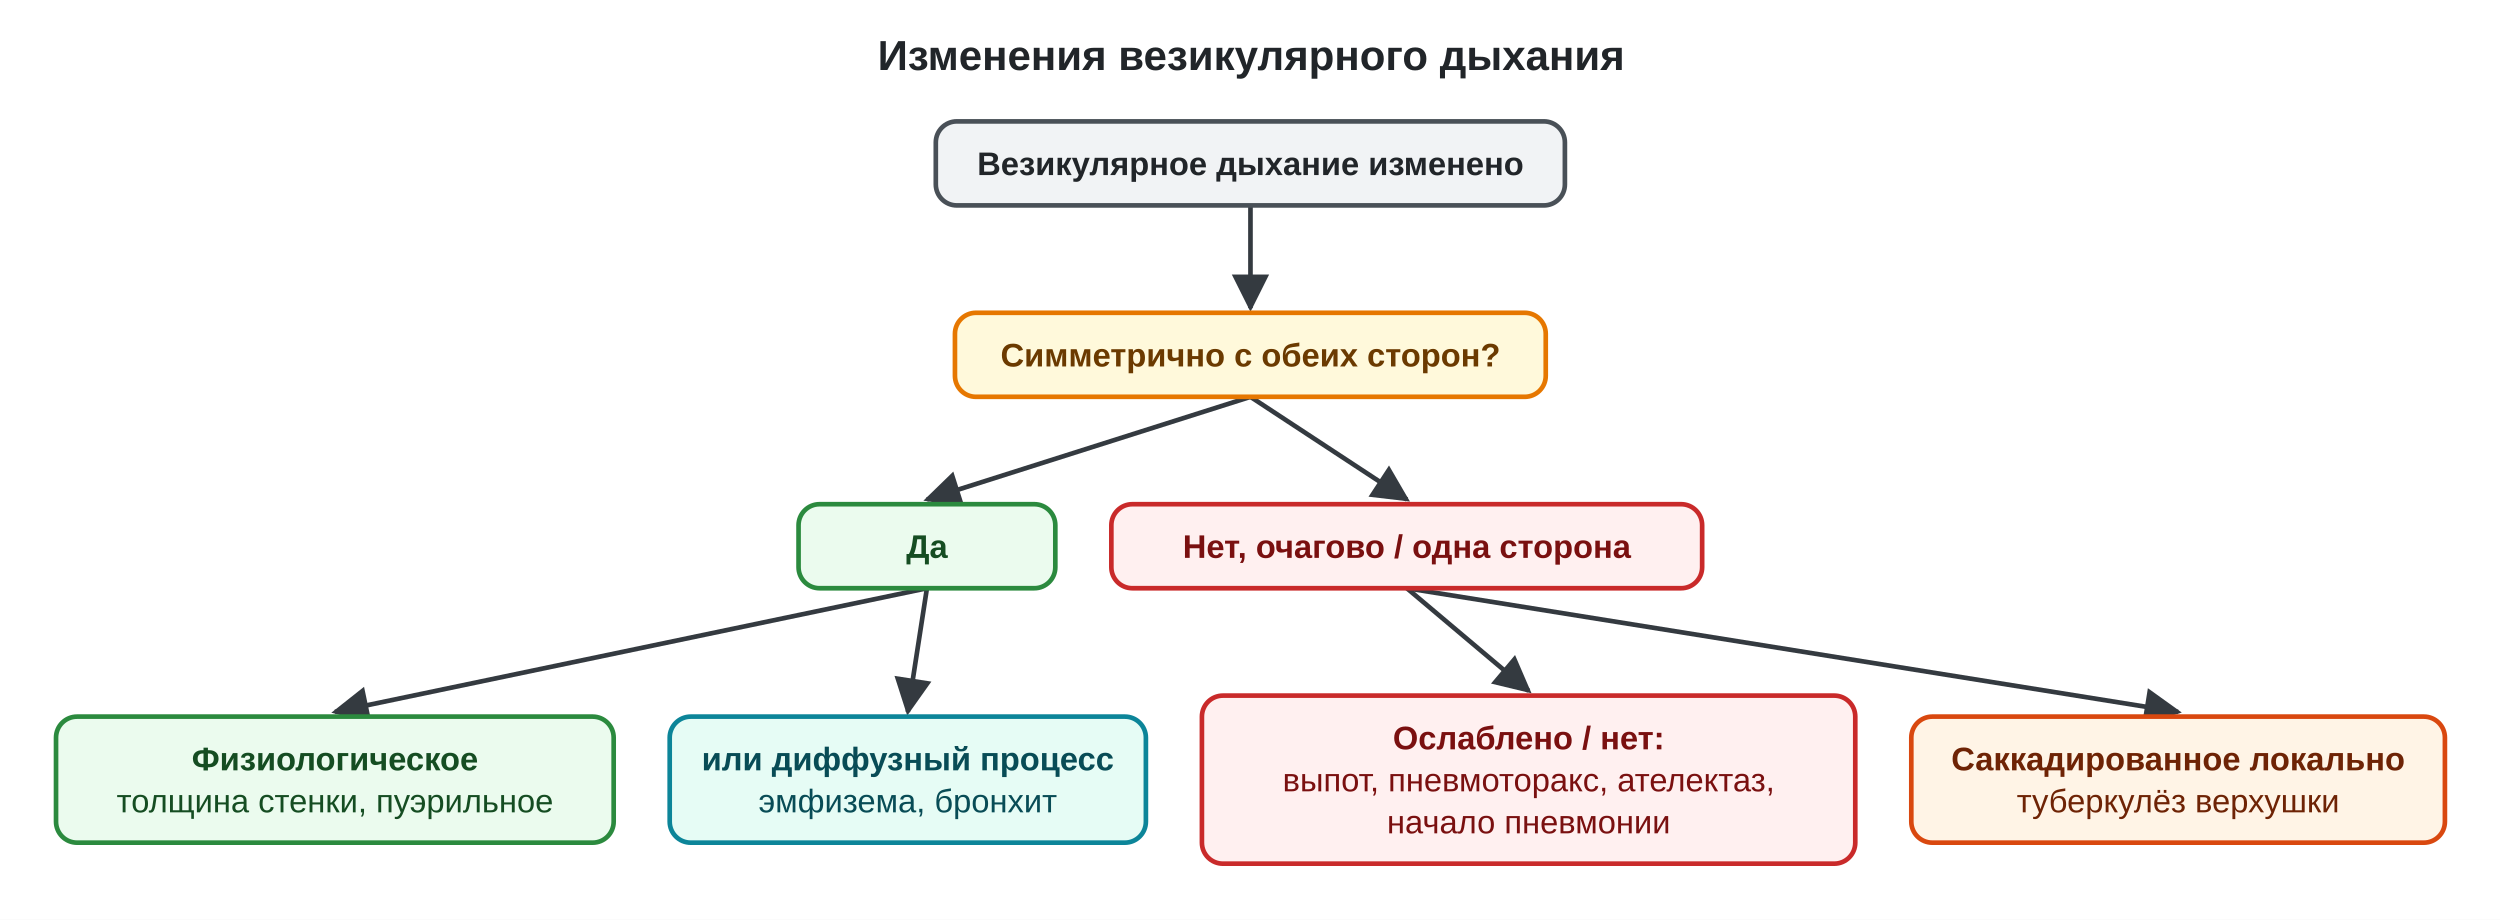
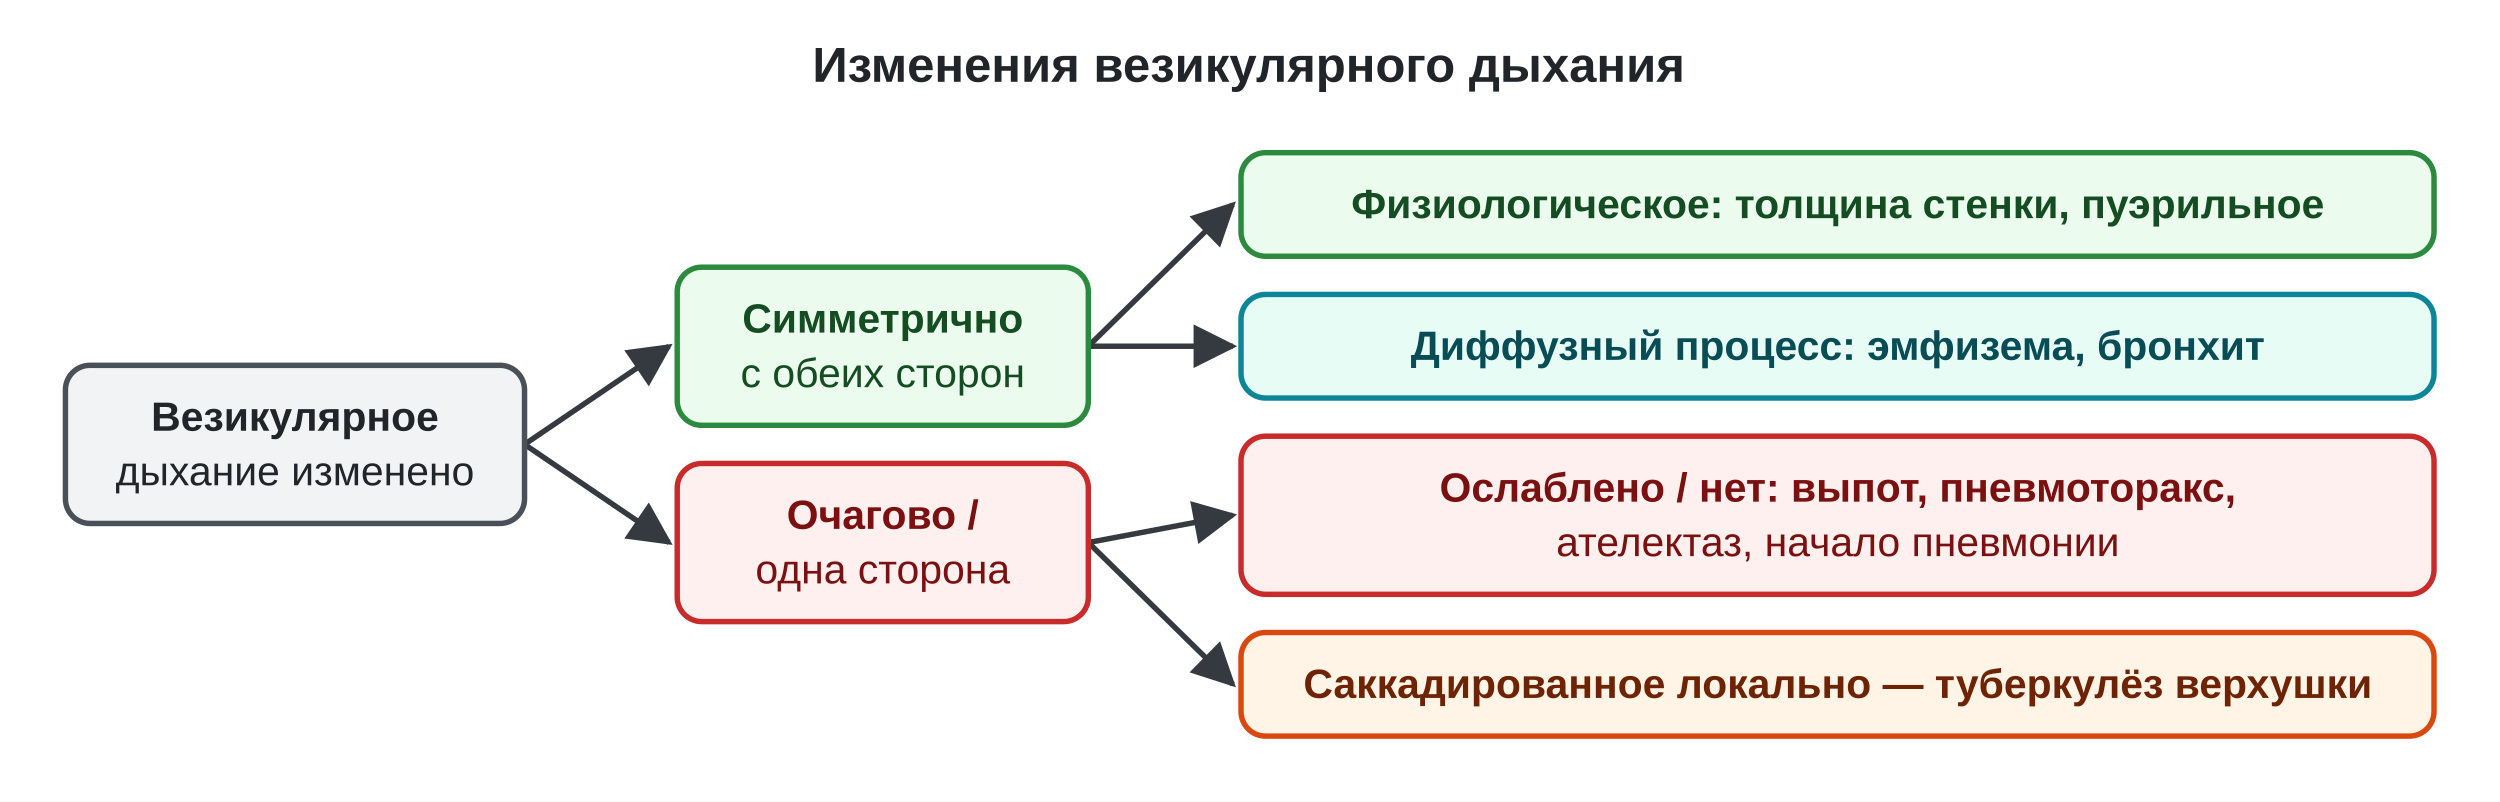
- <svg xmlns="http://www.w3.org/2000/svg" viewBox="0 0 1071 394" font-family="Arial, Helvetica, sans-serif">
-   <rect width="1071" height="394" fill="#ffffff" />
+ <svg xmlns="http://www.w3.org/2000/svg" viewBox="0 0 917 294" font-family="Arial, Helvetica, sans-serif">
+   <rect width="917" height="294" fill="#ffffff" />
  <defs>
    <marker id="ar" viewBox="0 0 10 10" refX="9" refY="5" markerWidth="8" markerHeight="8" orient="auto-start-reverse">
      <path d="M0,0 L10,5 L0,10 z" fill="#343a40" />
    </marker>
  </defs>
-   <text x="536" y="30" text-anchor="middle" font-size="18" font-weight="bold" fill="#212529">Изменения везикулярного дыхания</text>
-   <line x1="535.7" y1="88.0" x2="535.7" y2="132.0" stroke="#343a40" stroke-width="2" marker-end="url(#ar)" />
-   <line x1="535.7" y1="170.0" x2="397.1" y2="214.0" stroke="#343a40" stroke-width="2" marker-end="url(#ar)" />
-   <line x1="535.7" y1="170.0" x2="602.7" y2="214.0" stroke="#343a40" stroke-width="2" marker-end="url(#ar)" />
-   <line x1="397.1" y1="252.0" x2="143.5" y2="305.0" stroke="#343a40" stroke-width="2" marker-end="url(#ar)" />
-   <line x1="397.1" y1="252.0" x2="388.9" y2="305.0" stroke="#343a40" stroke-width="2" marker-end="url(#ar)" />
-   <line x1="602.7" y1="252.0" x2="654.9" y2="296.0" stroke="#343a40" stroke-width="2" marker-end="url(#ar)" />
-   <line x1="602.7" y1="252.0" x2="933.1" y2="305.0" stroke="#343a40" stroke-width="2" marker-end="url(#ar)" />
-   <rect x="400.9" y="52.0" width="269.5" height="36.0" rx="9" fill="#f1f3f5" stroke="#495057" stroke-width="2" />
-   <text x="535.7" y="75.0" text-anchor="middle" font-size="14" font-weight="bold" fill="#212529">Везикулярное дыхание изменено</text>
-   <rect x="409.1" y="134.0" width="253.1" height="36.0" rx="9" fill="#fff9db" stroke="#e67700" stroke-width="2" />
-   <text x="535.7" y="157.0" text-anchor="middle" font-size="14" font-weight="bold" fill="#6b3a00">Симметрично с обеих сторон?</text>
-   <rect x="342.1" y="216.0" width="110.0" height="36.0" rx="9" fill="#ebfbee" stroke="#2b8a3e" stroke-width="2" />
-   <text x="397.1" y="239.0" text-anchor="middle" font-size="14" font-weight="bold" fill="#154d22">Да</text>
-   <rect x="476.1" y="216.0" width="253.1" height="36.0" rx="9" fill="#fff0f0" stroke="#c92a2a" stroke-width="2" />
-   <text x="602.7" y="239.0" text-anchor="middle" font-size="14" font-weight="bold" fill="#7a1010">Нет, очагово / одна сторона</text>
-   <rect x="24.0" y="307.0" width="238.9" height="54.0" rx="9" fill="#ebfbee" stroke="#2b8a3e" stroke-width="2" />
-   <text x="143.5" y="330.0" text-anchor="middle" font-size="14" font-weight="bold" fill="#154d22">Физиологическое</text>
-   <text x="143.5" y="348.0" text-anchor="middle" font-size="14" font-weight="normal" fill="#154d22">толщина стенки, пуэрильное</text>
-   <rect x="286.9" y="307.0" width="204.0" height="54.0" rx="9" fill="#e6fcf5" stroke="#0c8599" stroke-width="2" />
-   <text x="388.9" y="330.0" text-anchor="middle" font-size="14" font-weight="bold" fill="#084c56">или диффузный процесс</text>
-   <text x="388.9" y="348.0" text-anchor="middle" font-size="14" font-weight="normal" fill="#084c56">эмфизема, бронхит</text>
-   <rect x="514.9" y="298.0" width="279.9" height="72.0" rx="9" fill="#fff0f0" stroke="#c92a2a" stroke-width="2" />
-   <text x="654.9" y="321.0" text-anchor="middle" font-size="14" font-weight="bold" fill="#7a1010">Ослаблено / нет:</text>
-   <text x="654.9" y="339.0" text-anchor="middle" font-size="14" font-weight="normal" fill="#7a1010">выпот, пневмоторакс, ателектаз,</text>
-   <text x="654.9" y="357.0" text-anchor="middle" font-size="14" font-weight="normal" fill="#7a1010">начало пневмонии</text>
-   <rect x="818.8" y="307.0" width="228.6" height="54.0" rx="9" fill="#fff4e6" stroke="#d9480f" stroke-width="2" />
-   <text x="933.1" y="330.0" text-anchor="middle" font-size="14" font-weight="bold" fill="#6e2305">Саккадированное локально</text>
-   <text x="933.1" y="348.0" text-anchor="middle" font-size="14" font-weight="normal" fill="#6e2305">туберкулёз верхушки</text>
+   <text x="458" y="30" text-anchor="middle" font-size="18" font-weight="bold" fill="#212529">Изменения везикулярного дыхания</text>
+   <line x1="192.4" y1="163.0" x2="245.4" y2="127.0" stroke="#343a40" stroke-width="2" marker-end="url(#ar)" />
+   <line x1="192.4" y1="163.0" x2="245.4" y2="199.0" stroke="#343a40" stroke-width="2" marker-end="url(#ar)" />
+   <line x1="399.2" y1="127.0" x2="452.2" y2="75.0" stroke="#343a40" stroke-width="2" marker-end="url(#ar)" />
+   <line x1="399.2" y1="127.0" x2="452.2" y2="127.0" stroke="#343a40" stroke-width="2" marker-end="url(#ar)" />
+   <line x1="399.2" y1="199.0" x2="452.2" y2="189.0" stroke="#343a40" stroke-width="2" marker-end="url(#ar)" />
+   <line x1="399.2" y1="199.0" x2="452.2" y2="251.0" stroke="#343a40" stroke-width="2" marker-end="url(#ar)" />
+   <rect x="24.0" y="134.0" width="168.4" height="58.0" rx="9" fill="#f1f3f5" stroke="#495057" stroke-width="2" />
+   <text x="108.2" y="158.0" text-anchor="middle" font-size="15" font-weight="bold" fill="#212529">Везикулярное</text>
+   <text x="108.2" y="178.0" text-anchor="middle" font-size="15" font-weight="normal" fill="#212529">дыхание изменено</text>
+   <rect x="248.4" y="98.0" width="150.8" height="58.0" rx="9" fill="#ebfbee" stroke="#2b8a3e" stroke-width="2" />
+   <text x="323.8" y="122.0" text-anchor="middle" font-size="15" font-weight="bold" fill="#154d22">Симметрично</text>
+   <text x="323.8" y="142.0" text-anchor="middle" font-size="15" font-weight="normal" fill="#154d22">с обеих сторон</text>
+   <rect x="248.4" y="170.0" width="150.8" height="58.0" rx="9" fill="#fff0f0" stroke="#c92a2a" stroke-width="2" />
+   <text x="323.8" y="194.0" text-anchor="middle" font-size="15" font-weight="bold" fill="#7a1010">Очагово /</text>
+   <text x="323.8" y="214.0" text-anchor="middle" font-size="15" font-weight="normal" fill="#7a1010">одна сторона</text>
+   <rect x="455.2" y="56.0" width="437.6" height="38.0" rx="9" fill="#ebfbee" stroke="#2b8a3e" stroke-width="2" />
+   <text x="674.1" y="80.0" text-anchor="middle" font-size="15" font-weight="bold" fill="#154d22">Физиологическое: толщина стенки, пуэрильное</text>
+   <rect x="455.2" y="108.0" width="437.6" height="38.0" rx="9" fill="#e6fcf5" stroke="#0c8599" stroke-width="2" />
+   <text x="674.1" y="132.0" text-anchor="middle" font-size="15" font-weight="bold" fill="#084c56">Диффузный процесс: эмфизема, бронхит</text>
+   <rect x="455.2" y="160.0" width="437.6" height="58.0" rx="9" fill="#fff0f0" stroke="#c92a2a" stroke-width="2" />
+   <text x="674.1" y="184.0" text-anchor="middle" font-size="15" font-weight="bold" fill="#7a1010">Ослаблено / нет: выпот, пневмоторакс,</text>
+   <text x="674.1" y="204.0" text-anchor="middle" font-size="15" font-weight="normal" fill="#7a1010">ателектаз, начало пневмонии</text>
+   <rect x="455.2" y="232.0" width="437.6" height="38.0" rx="9" fill="#fff4e6" stroke="#d9480f" stroke-width="2" />
+   <text x="674.1" y="256.0" text-anchor="middle" font-size="15" font-weight="bold" fill="#6e2305">Саккадированное локально — туберкулёз верхушки</text>
</svg>
